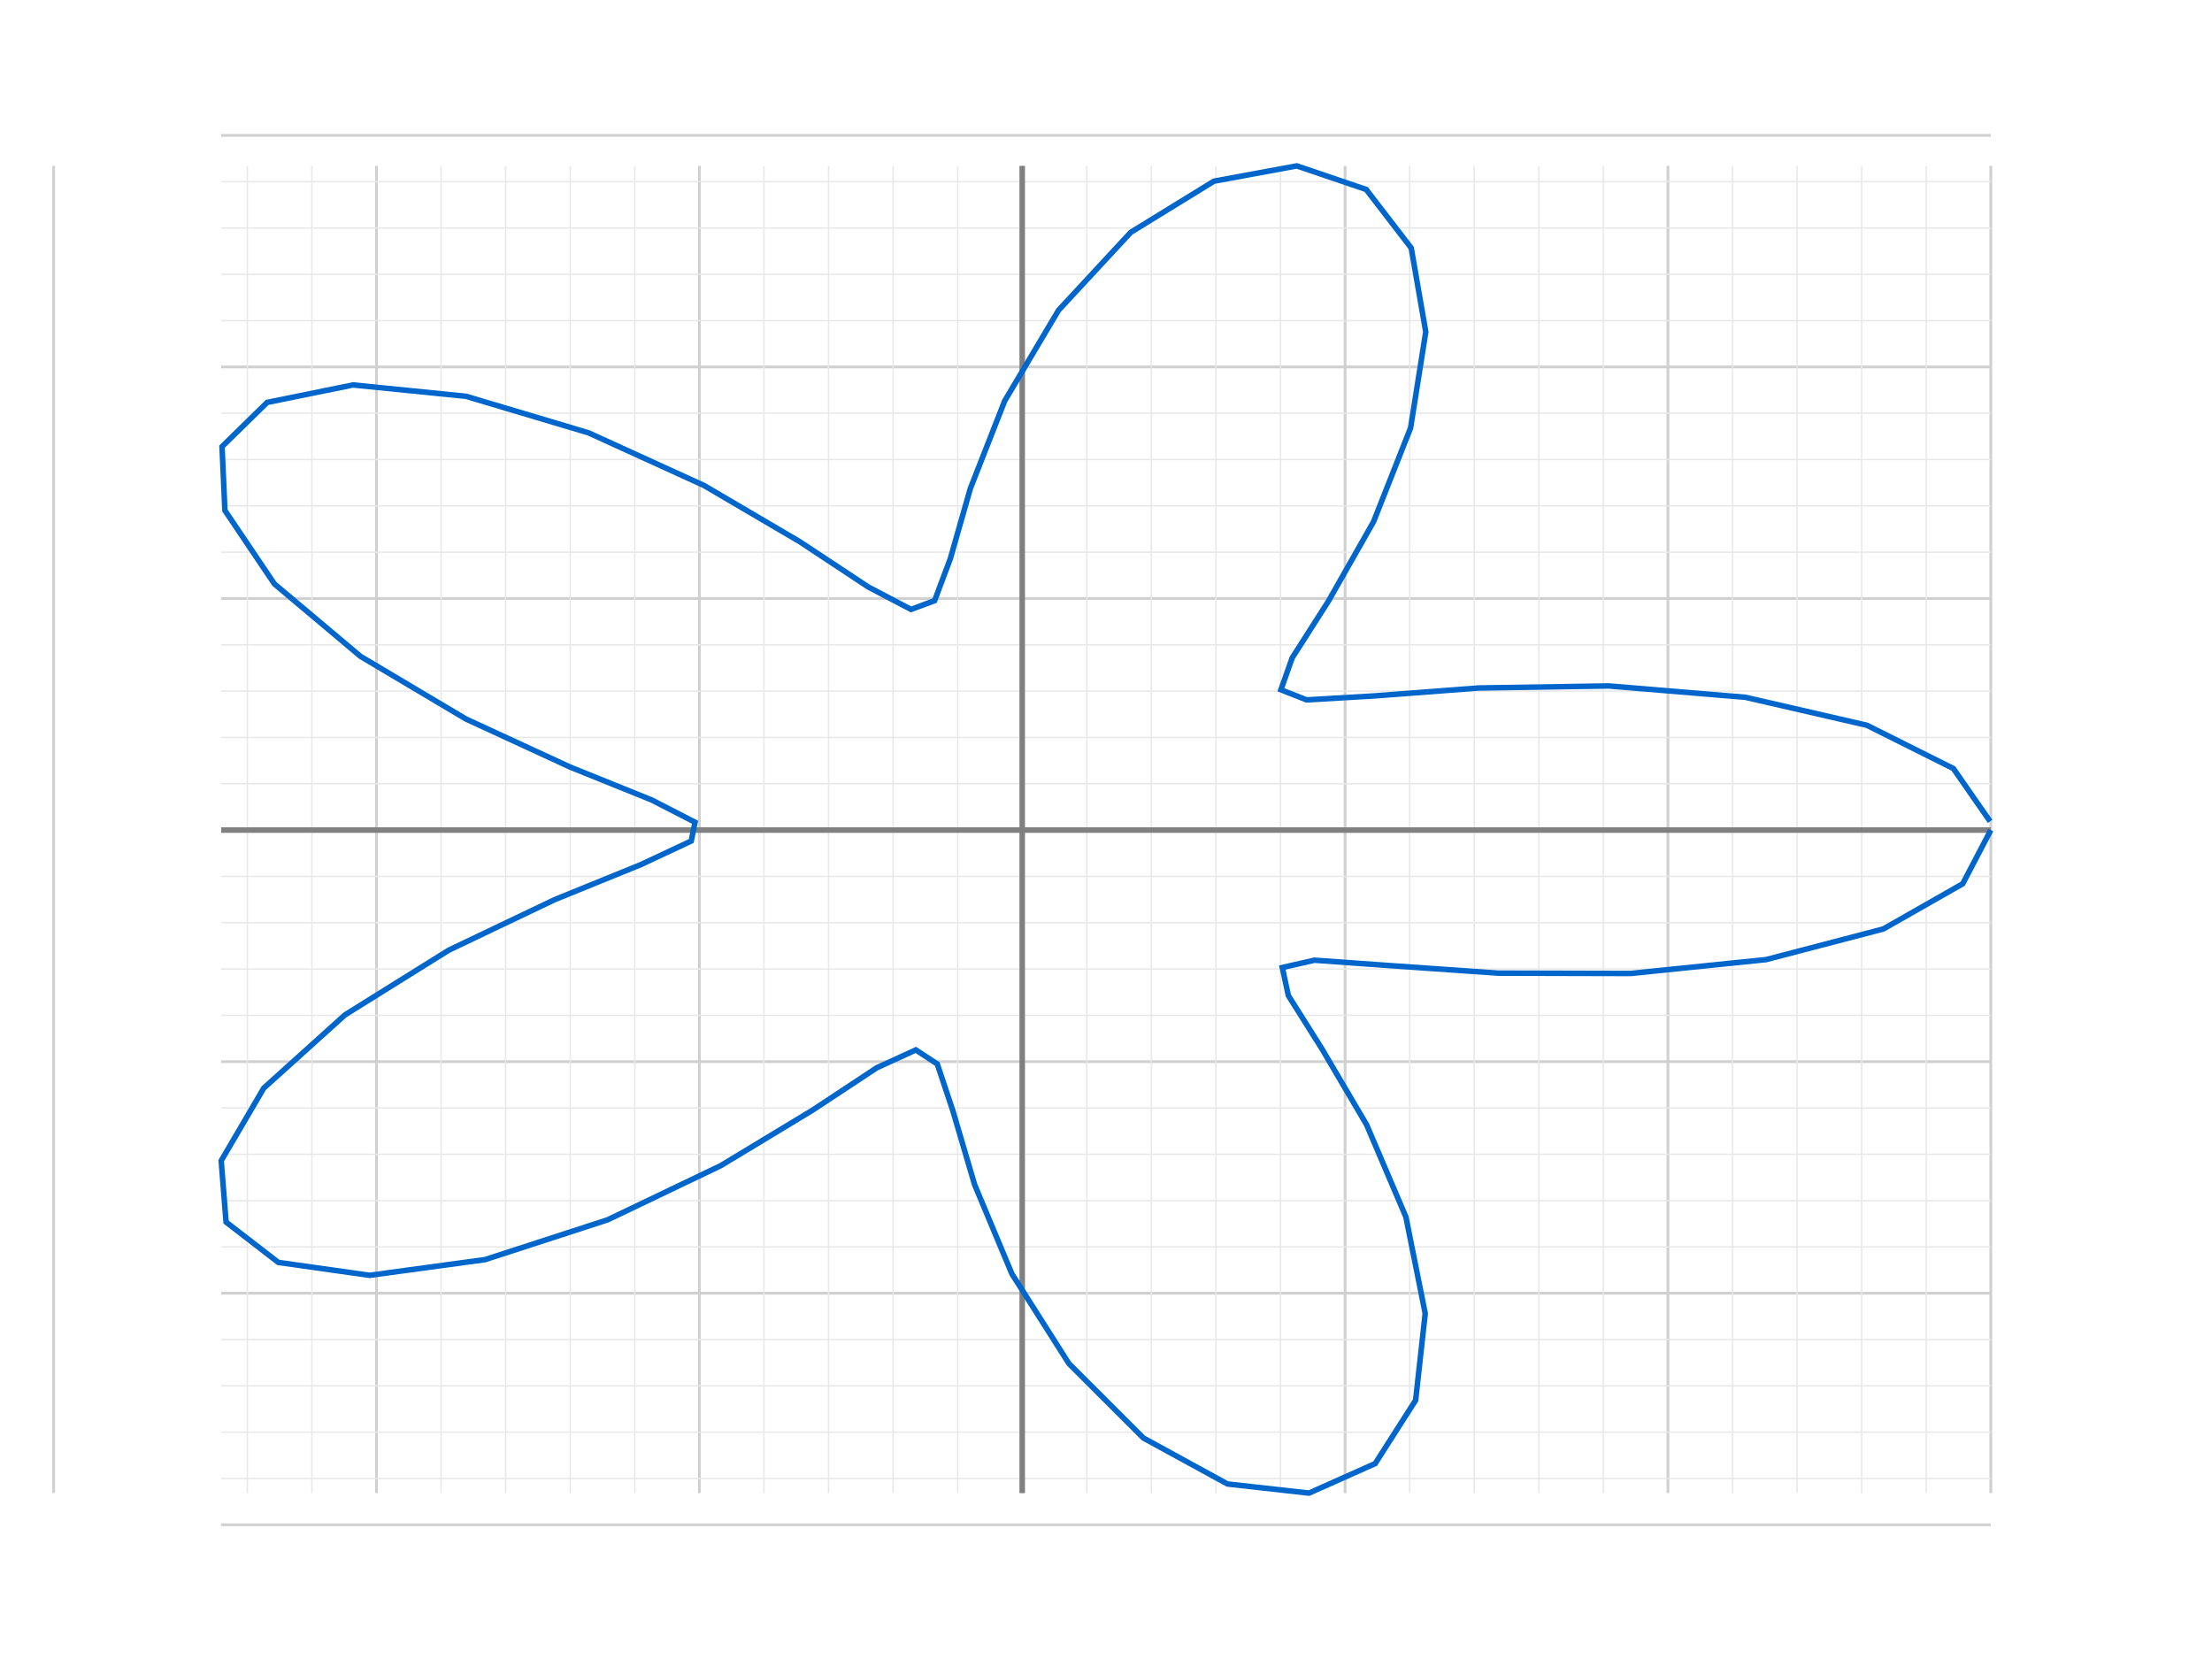
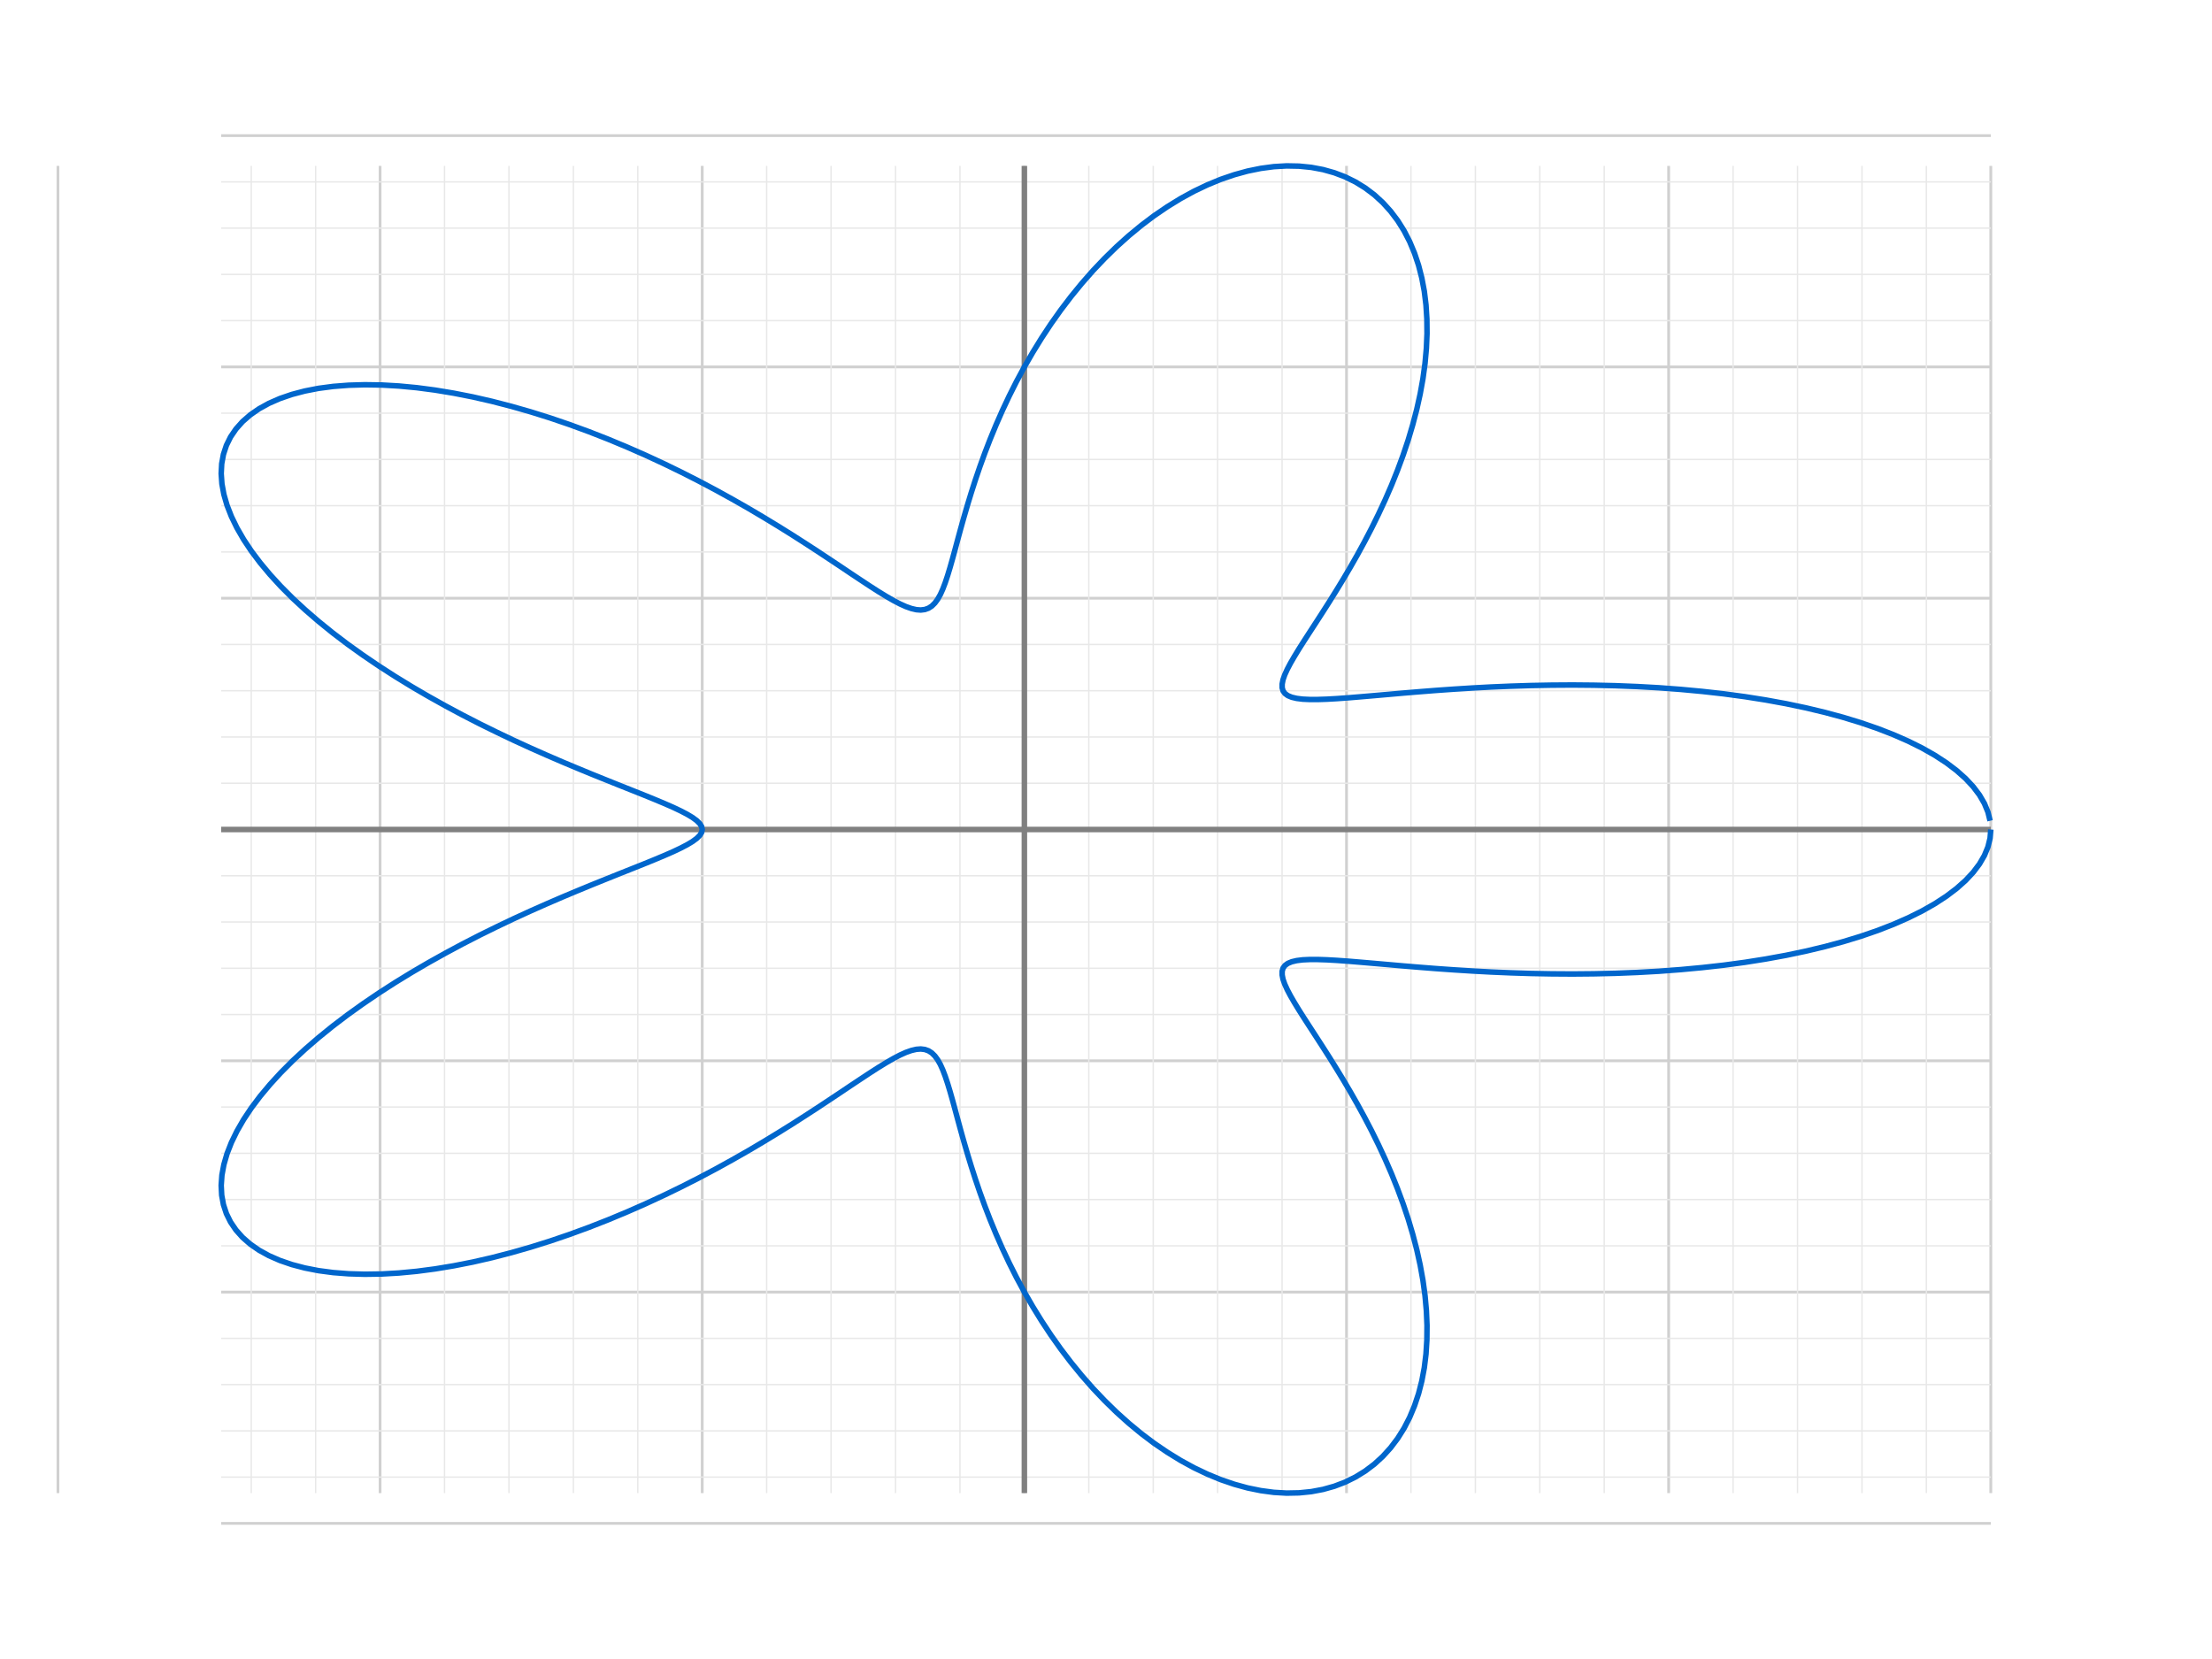
<svg xmlns="http://www.w3.org/2000/svg" width="800" height="600">
  <rect width="800" height="600" fill="#ffffff" />
  <g stroke="#d0d0d0" stroke-width="1">
-     <line x1="19.40" y1="540.00" x2="19.40" y2="60.00" />
-     <line x1="136.17" y1="540.00" x2="136.17" y2="60.00" />
-     <line x1="252.93" y1="540.00" x2="252.93" y2="60.00" />
-     <line x1="369.70" y1="540.00" x2="369.70" y2="60.00" />
-     <line x1="486.47" y1="540.00" x2="486.47" y2="60.00" />
-     <line x1="603.23" y1="540.00" x2="603.23" y2="60.00" />
+     <line x1="20.96" y1="540.00" x2="20.96" y2="60.00" />
+     <line x1="137.46" y1="540.00" x2="137.46" y2="60.00" />
+     <line x1="253.97" y1="540.00" x2="253.97" y2="60.00" />
+     <line x1="370.48" y1="540.00" x2="370.48" y2="60.00" />
+     <line x1="486.99" y1="540.00" x2="486.99" y2="60.00" />
+     <line x1="603.49" y1="540.00" x2="603.49" y2="60.00" />
    <line x1="720.00" y1="540.00" x2="720.00" y2="60.00" />
-     <line x1="80.00" y1="551.46" x2="720.00" y2="551.46" />
-     <line x1="80.00" y1="467.71" x2="720.00" y2="467.71" />
-     <line x1="80.00" y1="383.96" x2="720.00" y2="383.96" />
-     <line x1="80.00" y1="300.21" x2="720.00" y2="300.21" />
-     <line x1="80.00" y1="216.46" x2="720.00" y2="216.46" />
-     <line x1="80.00" y1="132.71" x2="720.00" y2="132.71" />
-     <line x1="80.00" y1="48.96" x2="720.00" y2="48.96" />
+     <line x1="80.00" y1="550.95" x2="720.00" y2="550.95" />
+     <line x1="80.00" y1="467.30" x2="720.00" y2="467.30" />
+     <line x1="80.00" y1="383.65" x2="720.00" y2="383.65" />
+     <line x1="80.00" y1="300.00" x2="720.00" y2="300.00" />
+     <line x1="80.00" y1="216.35" x2="720.00" y2="216.35" />
+     <line x1="80.00" y1="132.70" x2="720.00" y2="132.70" />
+     <line x1="80.00" y1="49.05" x2="720.00" y2="49.05" />
  </g>
  <g stroke="#e8e8e8" stroke-width="0.5">
-     <line x1="89.46" y1="540.00" x2="89.46" y2="60.00" />
-     <line x1="112.81" y1="540.00" x2="112.81" y2="60.00" />
-     <line x1="159.52" y1="540.00" x2="159.52" y2="60.00" />
-     <line x1="182.87" y1="540.00" x2="182.87" y2="60.00" />
-     <line x1="206.23" y1="540.00" x2="206.23" y2="60.00" />
-     <line x1="229.58" y1="540.00" x2="229.58" y2="60.00" />
-     <line x1="276.29" y1="540.00" x2="276.29" y2="60.00" />
-     <line x1="299.64" y1="540.00" x2="299.64" y2="60.00" />
-     <line x1="322.99" y1="540.00" x2="322.99" y2="60.00" />
-     <line x1="346.35" y1="540.00" x2="346.35" y2="60.00" />
-     <line x1="393.05" y1="540.00" x2="393.05" y2="60.00" />
-     <line x1="416.41" y1="540.00" x2="416.41" y2="60.00" />
-     <line x1="439.76" y1="540.00" x2="439.76" y2="60.00" />
-     <line x1="463.11" y1="540.00" x2="463.11" y2="60.00" />
-     <line x1="509.82" y1="540.00" x2="509.82" y2="60.00" />
-     <line x1="533.17" y1="540.00" x2="533.17" y2="60.00" />
-     <line x1="556.53" y1="540.00" x2="556.53" y2="60.00" />
-     <line x1="579.88" y1="540.00" x2="579.88" y2="60.00" />
-     <line x1="626.59" y1="540.00" x2="626.59" y2="60.00" />
-     <line x1="649.94" y1="540.00" x2="649.94" y2="60.00" />
-     <line x1="673.29" y1="540.00" x2="673.29" y2="60.00" />
-     <line x1="696.65" y1="540.00" x2="696.65" y2="60.00" />
-     <line x1="80.00" y1="534.71" x2="720.00" y2="534.71" />
-     <line x1="80.00" y1="517.96" x2="720.00" y2="517.96" />
-     <line x1="80.00" y1="501.21" x2="720.00" y2="501.21" />
-     <line x1="80.00" y1="484.46" x2="720.00" y2="484.46" />
-     <line x1="80.00" y1="450.96" x2="720.00" y2="450.96" />
-     <line x1="80.00" y1="434.21" x2="720.00" y2="434.21" />
-     <line x1="80.00" y1="417.46" x2="720.00" y2="417.46" />
-     <line x1="80.00" y1="400.71" x2="720.00" y2="400.71" />
-     <line x1="80.00" y1="367.21" x2="720.00" y2="367.21" />
-     <line x1="80.00" y1="350.46" x2="720.00" y2="350.46" />
-     <line x1="80.00" y1="333.71" x2="720.00" y2="333.71" />
-     <line x1="80.00" y1="316.96" x2="720.00" y2="316.96" />
-     <line x1="80.00" y1="283.46" x2="720.00" y2="283.46" />
-     <line x1="80.00" y1="266.71" x2="720.00" y2="266.71" />
-     <line x1="80.00" y1="249.96" x2="720.00" y2="249.96" />
-     <line x1="80.00" y1="233.21" x2="720.00" y2="233.21" />
-     <line x1="80.00" y1="199.71" x2="720.00" y2="199.71" />
-     <line x1="80.00" y1="182.96" x2="720.00" y2="182.96" />
-     <line x1="80.00" y1="166.21" x2="720.00" y2="166.21" />
-     <line x1="80.00" y1="149.46" x2="720.00" y2="149.46" />
-     <line x1="80.00" y1="115.96" x2="720.00" y2="115.96" />
-     <line x1="80.00" y1="99.21" x2="720.00" y2="99.21" />
-     <line x1="80.00" y1="82.46" x2="720.00" y2="82.46" />
-     <line x1="80.00" y1="65.71" x2="720.00" y2="65.71" />
+     <line x1="90.86" y1="540.00" x2="90.86" y2="60.00" />
+     <line x1="114.16" y1="540.00" x2="114.16" y2="60.00" />
+     <line x1="160.77" y1="540.00" x2="160.77" y2="60.00" />
+     <line x1="184.07" y1="540.00" x2="184.07" y2="60.00" />
+     <line x1="207.37" y1="540.00" x2="207.37" y2="60.00" />
+     <line x1="230.67" y1="540.00" x2="230.67" y2="60.00" />
+     <line x1="277.27" y1="540.00" x2="277.27" y2="60.00" />
+     <line x1="300.57" y1="540.00" x2="300.57" y2="60.00" />
+     <line x1="323.88" y1="540.00" x2="323.88" y2="60.00" />
+     <line x1="347.18" y1="540.00" x2="347.18" y2="60.00" />
+     <line x1="393.78" y1="540.00" x2="393.78" y2="60.00" />
+     <line x1="417.08" y1="540.00" x2="417.08" y2="60.00" />
+     <line x1="440.38" y1="540.00" x2="440.38" y2="60.00" />
+     <line x1="463.68" y1="540.00" x2="463.68" y2="60.00" />
+     <line x1="510.29" y1="540.00" x2="510.29" y2="60.00" />
+     <line x1="533.59" y1="540.00" x2="533.59" y2="60.00" />
+     <line x1="556.89" y1="540.00" x2="556.89" y2="60.00" />
+     <line x1="580.19" y1="540.00" x2="580.19" y2="60.00" />
+     <line x1="626.79" y1="540.00" x2="626.79" y2="60.00" />
+     <line x1="650.10" y1="540.00" x2="650.10" y2="60.00" />
+     <line x1="673.40" y1="540.00" x2="673.40" y2="60.00" />
+     <line x1="696.70" y1="540.00" x2="696.70" y2="60.00" />
+     <line x1="80.00" y1="534.22" x2="720.00" y2="534.22" />
+     <line x1="80.00" y1="517.49" x2="720.00" y2="517.49" />
+     <line x1="80.00" y1="500.76" x2="720.00" y2="500.76" />
+     <line x1="80.00" y1="484.03" x2="720.00" y2="484.03" />
+     <line x1="80.00" y1="450.57" x2="720.00" y2="450.57" />
+     <line x1="80.00" y1="433.84" x2="720.00" y2="433.84" />
+     <line x1="80.00" y1="417.11" x2="720.00" y2="417.11" />
+     <line x1="80.00" y1="400.38" x2="720.00" y2="400.38" />
+     <line x1="80.00" y1="366.92" x2="720.00" y2="366.92" />
+     <line x1="80.00" y1="350.19" x2="720.00" y2="350.19" />
+     <line x1="80.00" y1="333.46" x2="720.00" y2="333.46" />
+     <line x1="80.00" y1="316.73" x2="720.00" y2="316.73" />
+     <line x1="80.00" y1="283.27" x2="720.00" y2="283.27" />
+     <line x1="80.00" y1="266.54" x2="720.00" y2="266.54" />
+     <line x1="80.00" y1="249.81" x2="720.00" y2="249.81" />
+     <line x1="80.00" y1="233.08" x2="720.00" y2="233.08" />
+     <line x1="80.00" y1="199.62" x2="720.00" y2="199.62" />
+     <line x1="80.00" y1="182.89" x2="720.00" y2="182.89" />
+     <line x1="80.00" y1="166.16" x2="720.00" y2="166.16" />
+     <line x1="80.00" y1="149.43" x2="720.00" y2="149.43" />
+     <line x1="80.00" y1="115.97" x2="720.00" y2="115.97" />
+     <line x1="80.00" y1="99.24" x2="720.00" y2="99.24" />
+     <line x1="80.00" y1="82.51" x2="720.00" y2="82.51" />
+     <line x1="80.00" y1="65.78" x2="720.00" y2="65.78" />
  </g>
  <g stroke="#808080" stroke-width="2">
-     <line x1="369.70" y1="540.00" x2="369.70" y2="60.00" />
-     <line x1="80.00" y1="300.21" x2="720.00" y2="300.21" />
+     <line x1="370.48" y1="540.00" x2="370.48" y2="60.00" />
+     <line x1="80.00" y1="300.00" x2="720.00" y2="300.00" />
  </g>
-   <polyline fill="none" stroke="#0066cc" stroke-width="2" points="719.74,297.06 706.45,277.94 675.18,262.30 631.23,252.18 581.85,248.08 534.81,248.82 496.87,251.70 472.53,253.12 463.26,249.46 467.34,237.92 480.47,217.37 496.77,188.67 510.16,154.75 515.65,120.04 510.39,89.70 494.10,68.52 469.00,60.00 439.05,65.52 408.95,84.03 382.85,112.18 363.36,144.99 350.92,176.73 343.68,202.11 338.01,217.24 329.49,220.40 314.06,212.31 289.19,195.88 254.65,175.60 212.86,156.54 168.51,143.32 127.68,139.22 96.62,145.54 80.30,161.52 81.34,184.62 99.24,211.18 130.37,237.37 168.52,260.04 206.13,277.39 235.71,289.33 251.37,297.37 249.99,304.16 231.83,312.67 200.53,325.40 162.31,343.64 124.79,367.03 95.40,393.52 80.00,419.79 81.76,441.98 100.66,456.57 133.65,461.24 175.46,455.55 219.79,441.15 260.70,421.56 293.79,401.56 317.09,386.18 331.21,379.72 338.98,384.80 344.61,401.72 352.47,428.41 365.96,460.70 386.58,493.15 413.54,520.08 443.92,536.70 473.41,540.00 497.35,529.32 511.98,506.42 515.45,475.04 508.46,440.12 494.24,406.76 478.02,379.21 465.96,360.08 463.76,349.92 475.38,347.27 502.05,349.18 541.80,351.95 589.71,352.07 638.75,347.05 681.14,335.97 709.85,319.62 720.00,300.21 " />
+   <polyline fill="none" stroke="#0066cc" stroke-width="2" points="719.74,296.85 718.97,293.71 717.69,290.60 715.90,287.52 713.62,284.50 710.85,281.54 707.60,278.65 703.90,275.85 699.75,273.15 695.17,270.55 690.18,268.07 684.81,265.71 679.08,263.48 673.01,261.39 666.63,259.44 659.97,257.64 653.05,255.99 645.90,254.49 638.56,253.15 631.04,251.96 623.40,250.93 615.65,250.06 607.82,249.33 599.96,248.74 592.09,248.30 584.24,247.99 576.44,247.81 568.72,247.74 561.12,247.79 553.66,247.93 546.36,248.16 539.26,248.46 532.37,248.83 525.73,249.25 519.35,249.70 513.26,250.18 507.47,250.66 502.00,251.14 496.86,251.59 492.07,252.00 487.64,252.37 483.58,252.66 479.90,252.87 476.59,252.98 473.66,252.98 471.12,252.86 468.96,252.59 467.18,252.17 465.78,251.59 464.73,250.83 464.05,249.89 463.71,248.74 463.71,247.40 464.02,245.84 464.64,244.07 465.55,242.07 466.72,239.85 468.14,237.40 469.78,234.71 471.63,231.80 473.66,228.66 475.85,225.29 478.17,221.70 480.60,217.90 483.11,213.88 485.68,209.67 488.29,205.26 490.90,200.68 493.50,195.92 496.06,191.01 498.55,185.96 500.96,180.78 503.26,175.49 505.42,170.11 507.44,164.65 509.29,159.14 510.94,153.59 512.40,148.02 513.63,142.46 514.63,136.92 515.38,131.42 515.87,125.99 516.10,120.65 516.05,115.41 515.73,110.30 515.12,105.34 514.22,100.55 513.04,95.95 511.57,91.56 509.82,87.38 507.80,83.46 505.50,79.79 502.93,76.39 500.11,73.28 497.05,70.47 493.75,67.98 490.23,65.81 486.50,63.97 482.58,62.48 478.49,61.33 474.23,60.53 469.84,60.09 465.32,60.00 460.69,60.27 455.98,60.90 451.21,61.87 446.38,63.20 441.52,64.86 436.66,66.86 431.80,69.18 426.97,71.82 422.19,74.76 417.46,77.98 412.82,81.48 408.27,85.23 403.82,89.23 399.50,93.45 395.31,97.86 391.26,102.47 387.37,107.23 383.64,112.13 380.08,117.15 376.70,122.27 373.50,127.46 370.48,132.70 367.64,137.96 364.99,143.23 362.52,148.48 360.23,153.69 358.11,158.83 356.16,163.88 354.37,168.82 352.73,173.64 351.23,178.30 349.86,182.80 348.60,187.11 347.45,191.21 346.39,195.09 345.41,198.74 344.48,202.14 343.59,205.27 342.72,208.14 341.86,210.72 340.99,213.01 340.09,215.01 339.13,216.71 338.11,218.10 337.01,219.19 335.80,219.97 334.48,220.44 333.01,220.62 331.40,220.50 329.61,220.08 327.65,219.39 325.49,218.42 323.12,217.18 320.54,215.69 317.73,213.97 314.69,212.02 311.40,209.85 307.86,207.50 304.08,204.96 300.04,202.27 295.75,199.43 291.21,196.48 286.43,193.42 281.39,190.28 276.13,187.08 270.63,183.83 264.91,180.57 258.99,177.30 252.88,174.06 246.58,170.85 240.12,167.71 233.52,164.65 226.78,161.69 219.94,158.84 213.02,156.13 206.03,153.57 199.00,151.17 191.95,148.96 184.91,146.95 177.91,145.14 170.96,143.55 164.09,142.20 157.33,141.08 150.71,140.21 144.25,139.60 137.97,139.24 131.91,139.15 126.08,139.32 120.51,139.75 115.21,140.45 110.23,141.42 105.56,142.65 101.24,144.13 97.28,145.86 93.69,147.84 90.50,150.05 87.71,152.49 85.34,155.15 83.39,158.02 81.88,161.07 80.81,164.32 80.18,167.73 80.00,171.29 80.26,174.99 80.97,178.82 82.11,182.76 83.69,186.80 85.69,190.91 88.10,195.09 90.91,199.31 94.11,203.56 97.68,207.83 101.59,212.10 105.84,216.36 110.40,220.58 115.25,224.77 120.35,228.90 125.69,232.96 131.25,236.94 136.98,240.83 142.86,244.62 148.87,248.30 154.97,251.86 161.13,255.30 167.31,258.61 173.50,261.79 179.66,264.82 185.75,267.72 191.74,270.47 197.61,273.07 203.33,275.54 208.86,277.86 214.18,280.05 219.26,282.10 224.07,284.03 228.60,285.83 232.81,287.51 236.69,289.09 240.22,290.57 243.38,291.95 246.14,293.26 248.51,294.49 250.46,295.66 251.99,296.79 253.09,297.88 253.75,298.95 253.97,300.00 253.75,301.05 253.09,302.12 251.99,303.21 250.46,304.34 248.51,305.51 246.14,306.74 243.38,308.05 240.22,309.43 236.69,310.91 232.81,312.49 228.60,314.17 224.07,315.97 219.26,317.90 214.18,319.95 208.86,322.14 203.33,324.46 197.61,326.93 191.74,329.53 185.75,332.28 179.66,335.18 173.50,338.21 167.31,341.39 161.13,344.70 154.97,348.14 148.87,351.70 142.86,355.38 136.98,359.17 131.25,363.06 125.69,367.04 120.35,371.10 115.25,375.23 110.40,379.42 105.84,383.64 101.59,387.90 97.68,392.17 94.11,396.44 90.91,400.69 88.10,404.91 85.69,409.09 83.69,413.20 82.11,417.24 80.97,421.18 80.26,425.01 80.00,428.71 80.18,432.27 80.81,435.68 81.88,438.93 83.39,441.98 85.34,444.85 87.71,447.51 90.50,449.95 93.69,452.16 97.28,454.14 101.24,455.87 105.56,457.35 110.23,458.58 115.21,459.55 120.51,460.25 126.08,460.68 131.91,460.85 137.97,460.76 144.25,460.40 150.71,459.79 157.33,458.92 164.09,457.80 170.96,456.45 177.91,454.86 184.91,453.05 191.95,451.04 199.00,448.83 206.03,446.43 213.02,443.87 219.94,441.16 226.78,438.31 233.52,435.35 240.12,432.29 246.58,429.15 252.88,425.94 258.99,422.70 264.91,419.43 270.63,416.17 276.13,412.92 281.39,409.72 286.43,406.58 291.21,403.52 295.75,400.57 300.04,397.73 304.08,395.04 307.86,392.50 311.40,390.15 314.69,387.98 317.73,386.03 320.54,384.31 323.12,382.82 325.49,381.58 327.65,380.61 329.61,379.92 331.40,379.50 333.01,379.38 334.48,379.56 335.80,380.03 337.01,380.81 338.11,381.90 339.13,383.29 340.09,384.99 340.99,386.99 341.86,389.28 342.72,391.86 343.59,394.73 344.48,397.86 345.41,401.26 346.39,404.91 347.45,408.79 348.60,412.89 349.86,417.20 351.23,421.70 352.73,426.36 354.37,431.18 356.16,436.12 358.11,441.17 360.23,446.31 362.52,451.52 364.99,456.77 367.64,462.04 370.48,467.30 373.50,472.54 376.70,477.73 380.08,482.85 383.64,487.87 387.37,492.77 391.26,497.53 395.31,502.14 399.50,506.55 403.82,510.77 408.27,514.77 412.82,518.52 417.46,522.02 422.19,525.24 426.97,528.18 431.80,530.82 436.66,533.14 441.52,535.14 446.38,536.80 451.21,538.13 455.98,539.10 460.69,539.73 465.32,540.00 469.84,539.91 474.23,539.47 478.49,538.67 482.58,537.52 486.50,536.03 490.23,534.19 493.75,532.02 497.05,529.53 500.11,526.72 502.93,523.61 505.50,520.21 507.80,516.54 509.82,512.62 511.57,508.44 513.04,504.05 514.22,499.45 515.12,494.66 515.73,489.70 516.05,484.59 516.10,479.35 515.87,474.01 515.38,468.58 514.63,463.08 513.63,457.54 512.40,451.98 510.94,446.41 509.29,440.86 507.44,435.35 505.42,429.89 503.26,424.51 500.96,419.22 498.55,414.04 496.06,408.99 493.50,404.08 490.90,399.32 488.29,394.74 485.68,390.33 483.11,386.12 480.60,382.10 478.17,378.30 475.85,374.71 473.66,371.34 471.63,368.20 469.78,365.29 468.14,362.60 466.72,360.15 465.55,357.93 464.64,355.93 464.02,354.16 463.71,352.60 463.71,351.26 464.05,350.11 464.73,349.17 465.78,348.41 467.18,347.83 468.96,347.41 471.12,347.14 473.66,347.02 476.59,347.02 479.90,347.13 483.58,347.34 487.64,347.63 492.07,348.00 496.86,348.41 502.00,348.86 507.47,349.34 513.26,349.82 519.35,350.30 525.73,350.75 532.37,351.17 539.26,351.54 546.36,351.84 553.66,352.07 561.12,352.21 568.72,352.26 576.44,352.19 584.24,352.01 592.09,351.70 599.96,351.26 607.82,350.67 615.65,349.94 623.40,349.07 631.04,348.04 638.56,346.85 645.90,345.51 653.05,344.01 659.97,342.36 666.63,340.56 673.01,338.61 679.08,336.52 684.81,334.29 690.18,331.93 695.17,329.45 699.75,326.85 703.90,324.15 707.60,321.35 710.85,318.46 713.62,315.50 715.90,312.48 717.69,309.40 718.97,306.29 719.74,303.15 720.00,300.00 " />
</svg>
